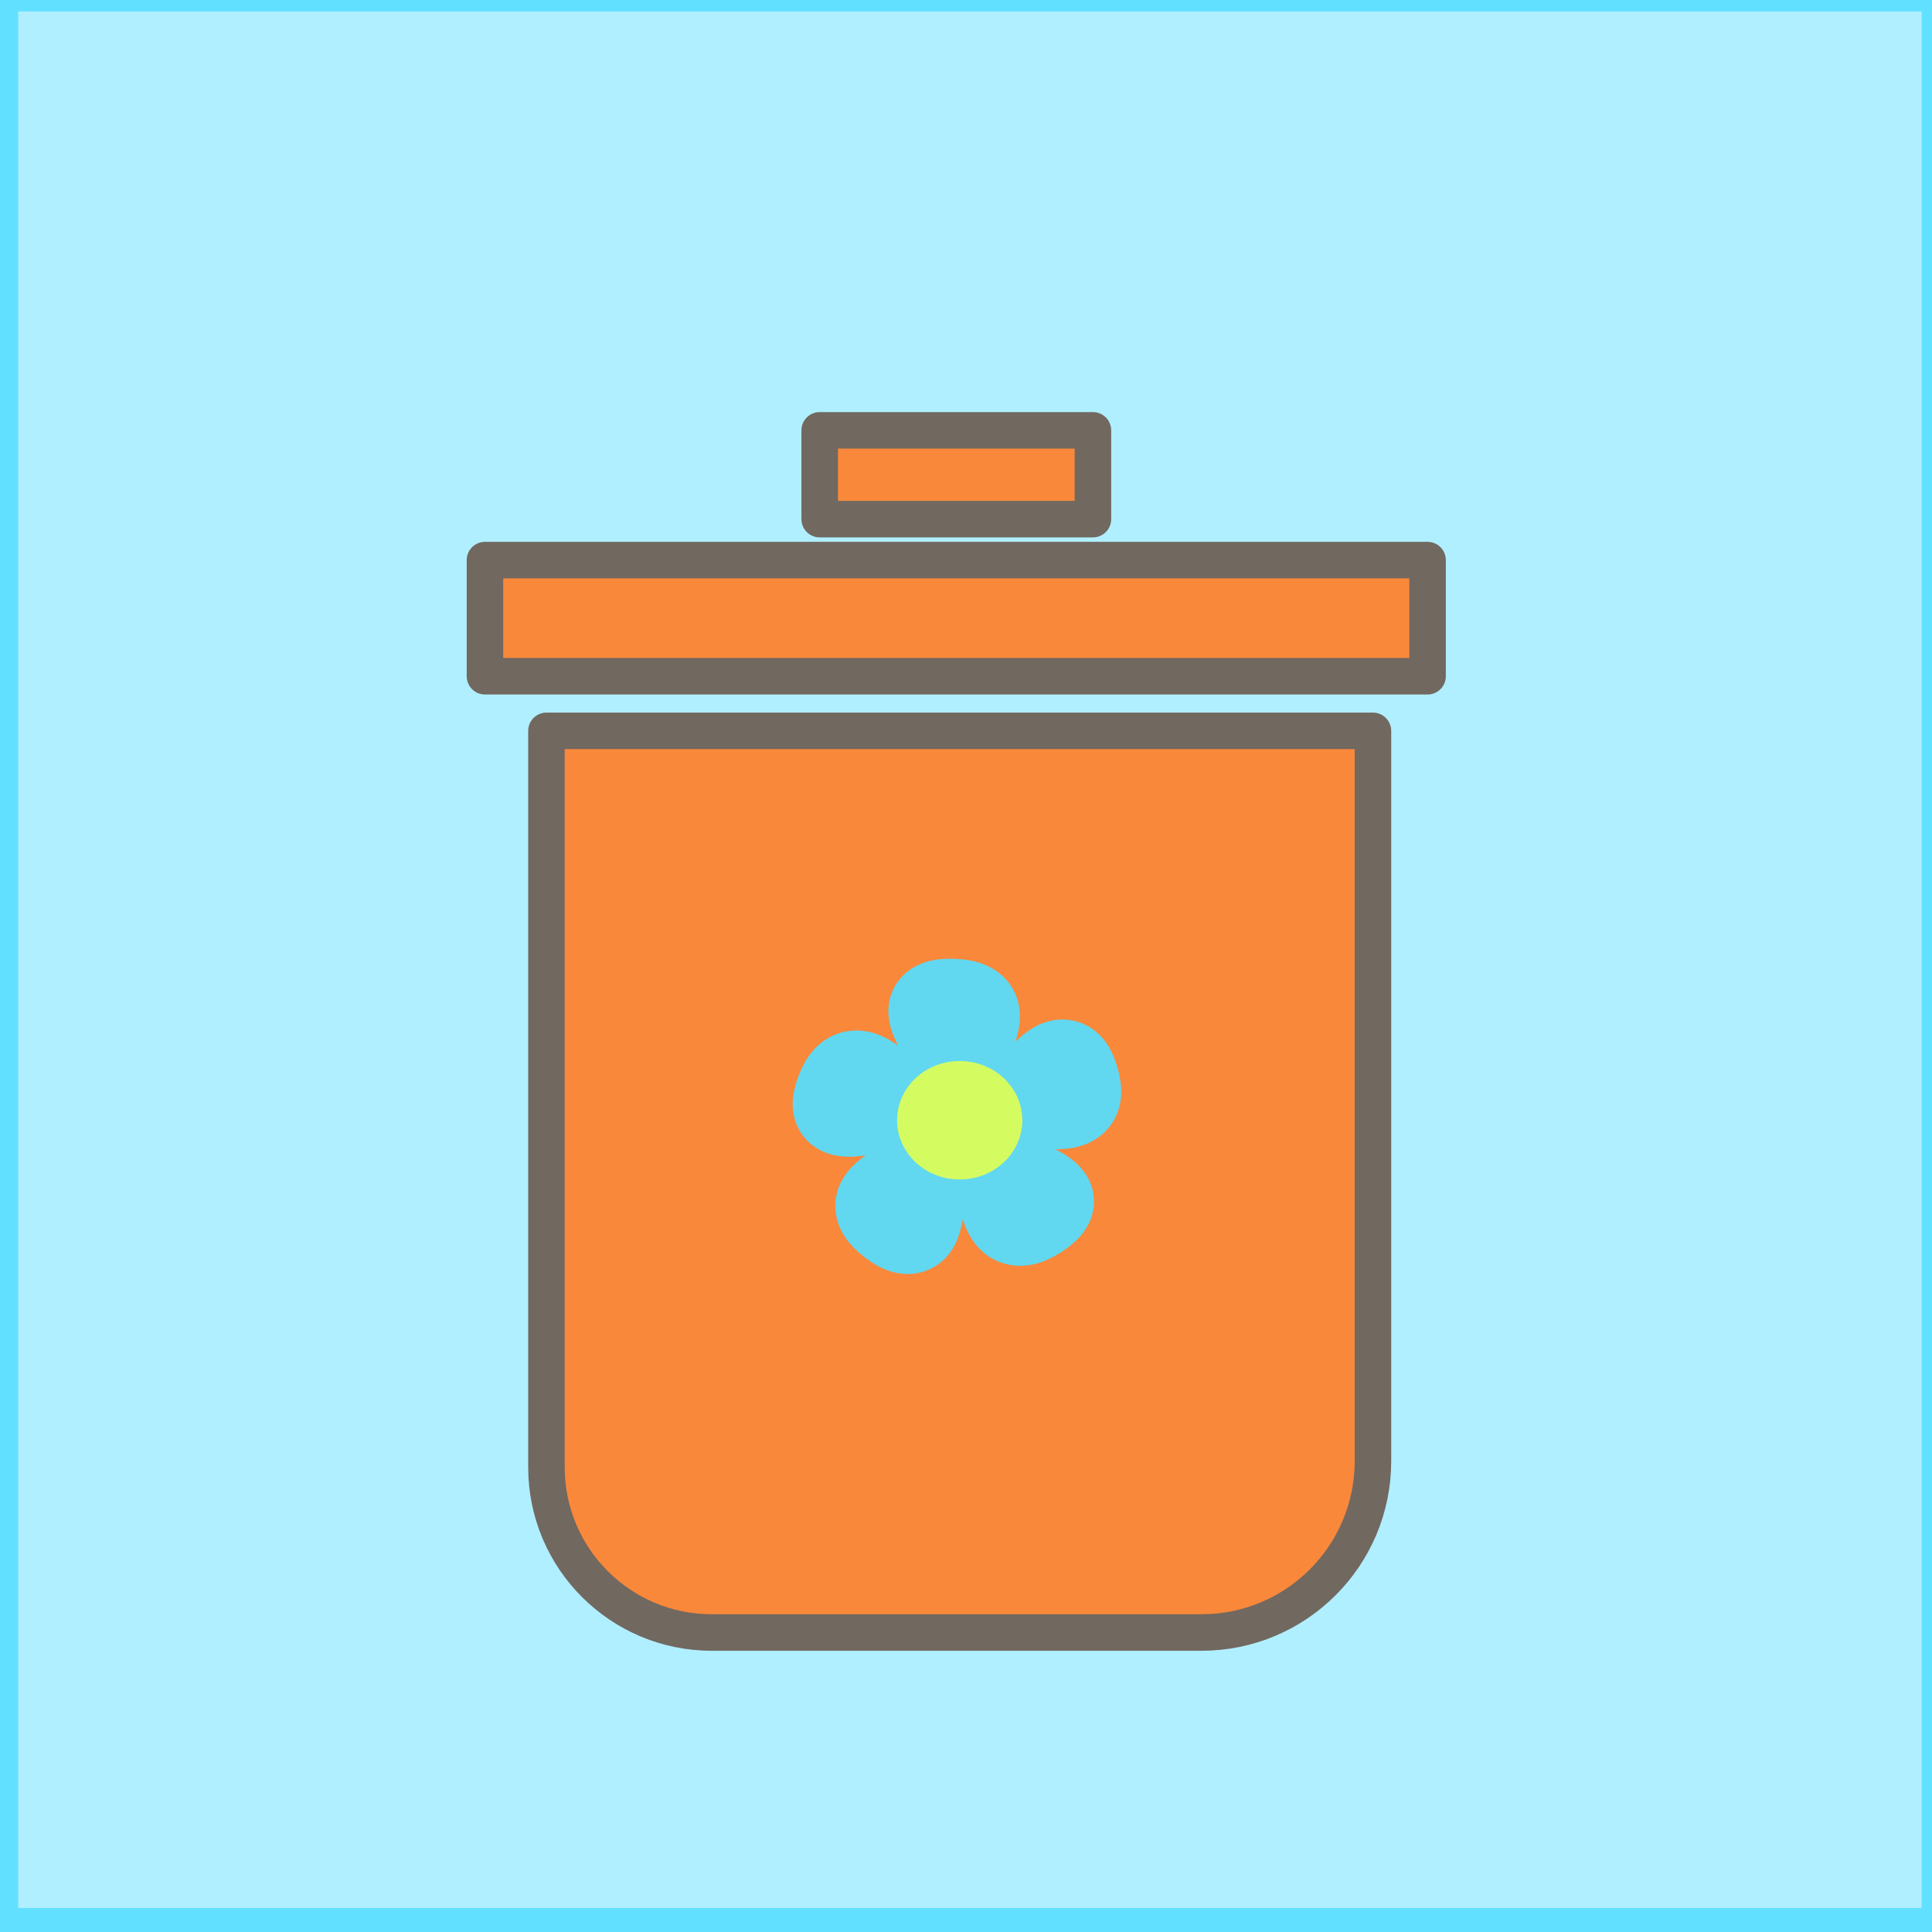
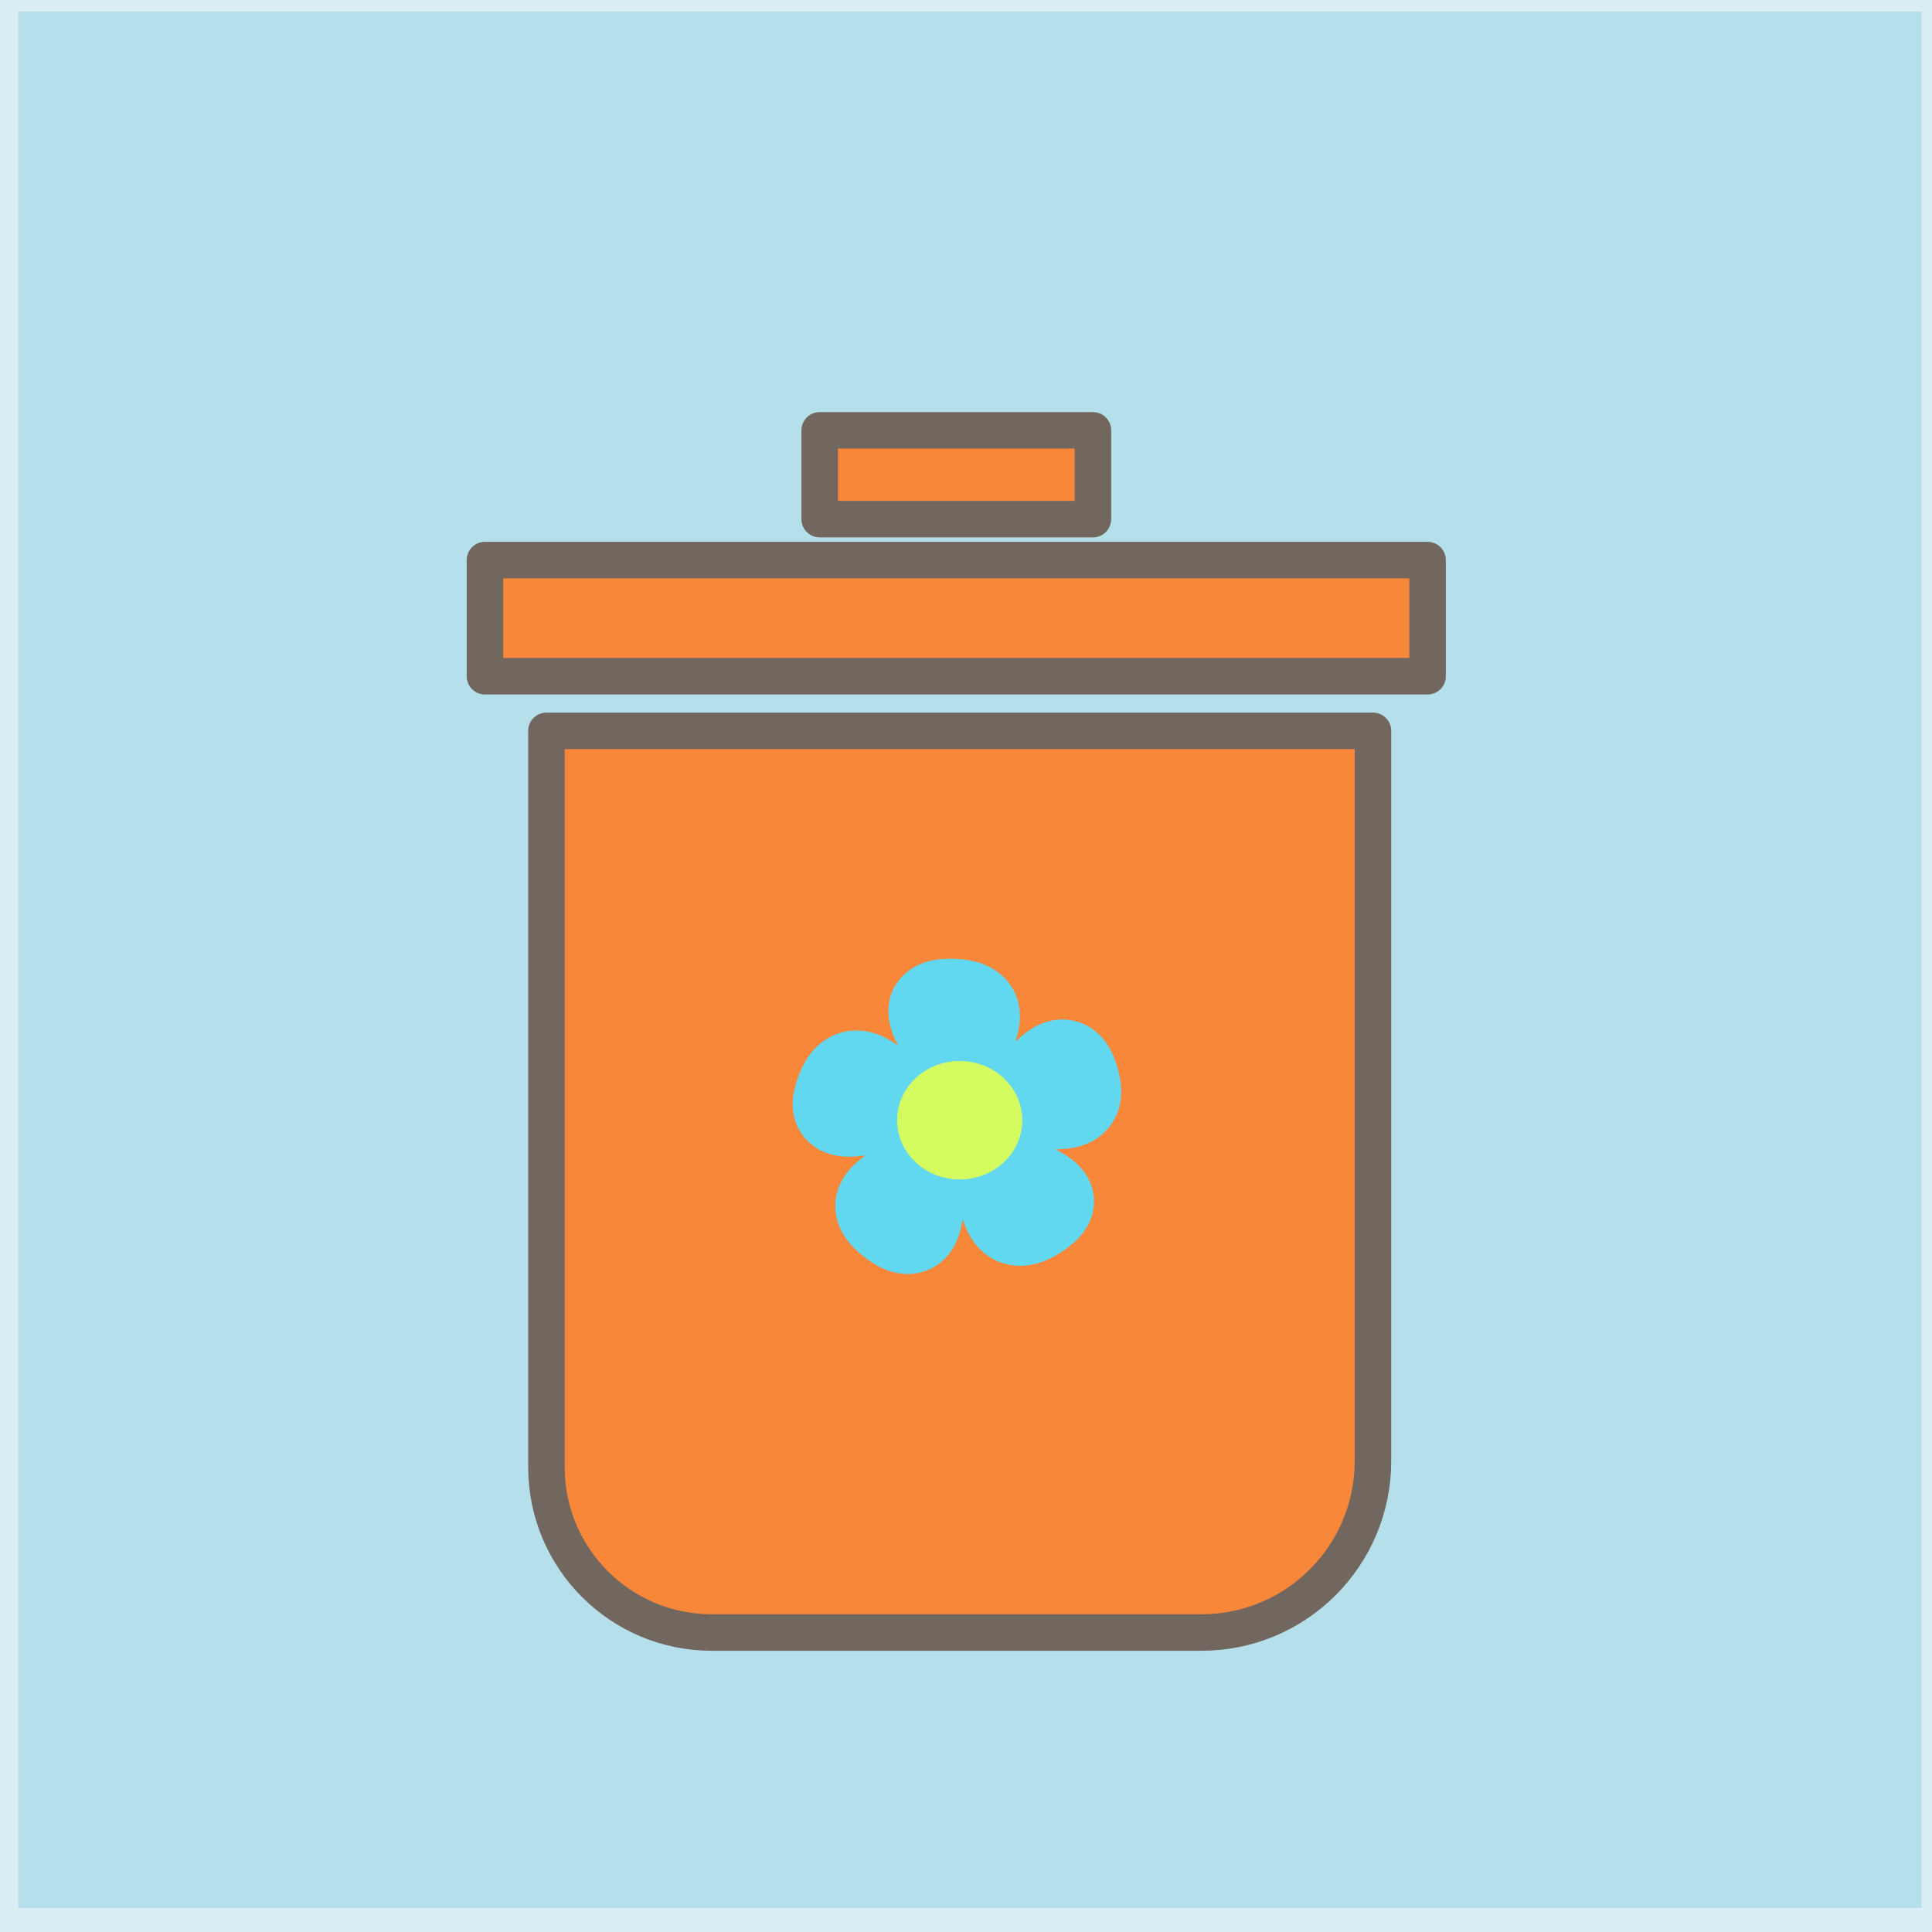
<svg xmlns="http://www.w3.org/2000/svg" width="200" height="200" viewBox="0 0 52.917 52.917" version="1.1" id="svg1" xml:space="preserve">
  <defs id="defs1">
    <linearGradient id="swatch24">
      <stop style="stop-color:#e5c476;stop-opacity:1;" offset="0" id="stop24" />
    </linearGradient>
    <linearGradient id="swatch22">
      <stop style="stop-color:#e5c476;stop-opacity:1;" offset="0" id="stop22" />
    </linearGradient>
  </defs>
  <g id="layer2">
-     <rect style="opacity:0.923;fill:#aaeeff;fill-opacity:1;stroke:#55ddff;stroke-width:1;stroke-linecap:round;stroke-linejoin:round;stroke-dasharray:none;stroke-opacity:1" id="rect42" width="53.133" height="52.946" x="0" y="-0.187" />
+     <rect style="opacity:0.923;fill:#afdde9;fill-opacity:1;stroke:#d7eef4;stroke-width:1;stroke-linecap:round;stroke-linejoin:round;stroke-dasharray:none;stroke-opacity:1" id="rect42" width="53.133" height="52.946" x="0" y="-0.187" />
  </g>
  <g id="layer1">
    <rect style="opacity:0.923;fill:#ff7f2a;stroke:#6c5d53;stroke-width:1;stroke-opacity:1;stroke-linejoin:round;stroke-linecap:round;fill-opacity:1" id="rect2" width="25.818" height="3.181" x="13.283" y="15.341" />
    <rect style="opacity:0.923;fill:#ff7f2a;fill-opacity:1;stroke:#6c5d53;stroke-width:1;stroke-linecap:round;stroke-linejoin:round;stroke-opacity:1" id="rect3" width="7.484" height="2.432" x="22.451" y="11.787" />
    <path style="opacity:0.923;fill:#ff7f2a;fill-opacity:1;stroke:#6c5d53;stroke-width:1;stroke-linecap:round;stroke-linejoin:round;stroke-opacity:1" id="rect4" width="22.638" height="24.696" x="14.967" y="20.018" d="m 14.967,20.018 h 22.638 V 40.018 A 4.696,4.696 135 0 1 32.909,44.714 H 19.495 a 4.528,4.528 45 0 1 -4.528,-4.528 z" />
    <path style="opacity:0.923;fill:#80e5ff;fill-opacity:1;stroke:#55ddff;stroke-width:1;stroke-linecap:round;stroke-linejoin:round;stroke-dasharray:none;stroke-opacity:1" id="path41" d="m 60.438,48.879 c 0.663,-0.059 0.178,-1.238 0.716,-0.847 0.56,0.407 -0.655,0.452 -0.383,1.089 0.261,0.612 1.232,-0.214 1.027,0.419 -0.214,0.659 -0.632,-0.483 -1.154,-0.028 -0.501,0.438 0.584,1.106 -0.081,1.106 -0.693,-10e-7 0.264,-0.751 -0.33,-1.106 -0.571,-0.342 -0.871,0.897 -1.077,0.264 -0.214,-0.659 0.795,0.019 0.95,-0.656 0.148,-0.649 -1.123,-0.551 -0.584,-0.943 0.56,-0.407 0.227,0.762 0.917,0.701 z" transform="matrix(-0.8311555,2.223971,-2.2807,-0.810482,188.7872,-63.77551)" />
    <ellipse style="opacity:0.923;fill:#ddff55;fill-opacity:1;stroke:#ddff55;stroke-width:1;stroke-linecap:round;stroke-linejoin:round;stroke-dasharray:none;stroke-opacity:1" id="path42" cx="26.286" cy="30.683" rx="1.216" ry="1.123" />
  </g>
</svg>
